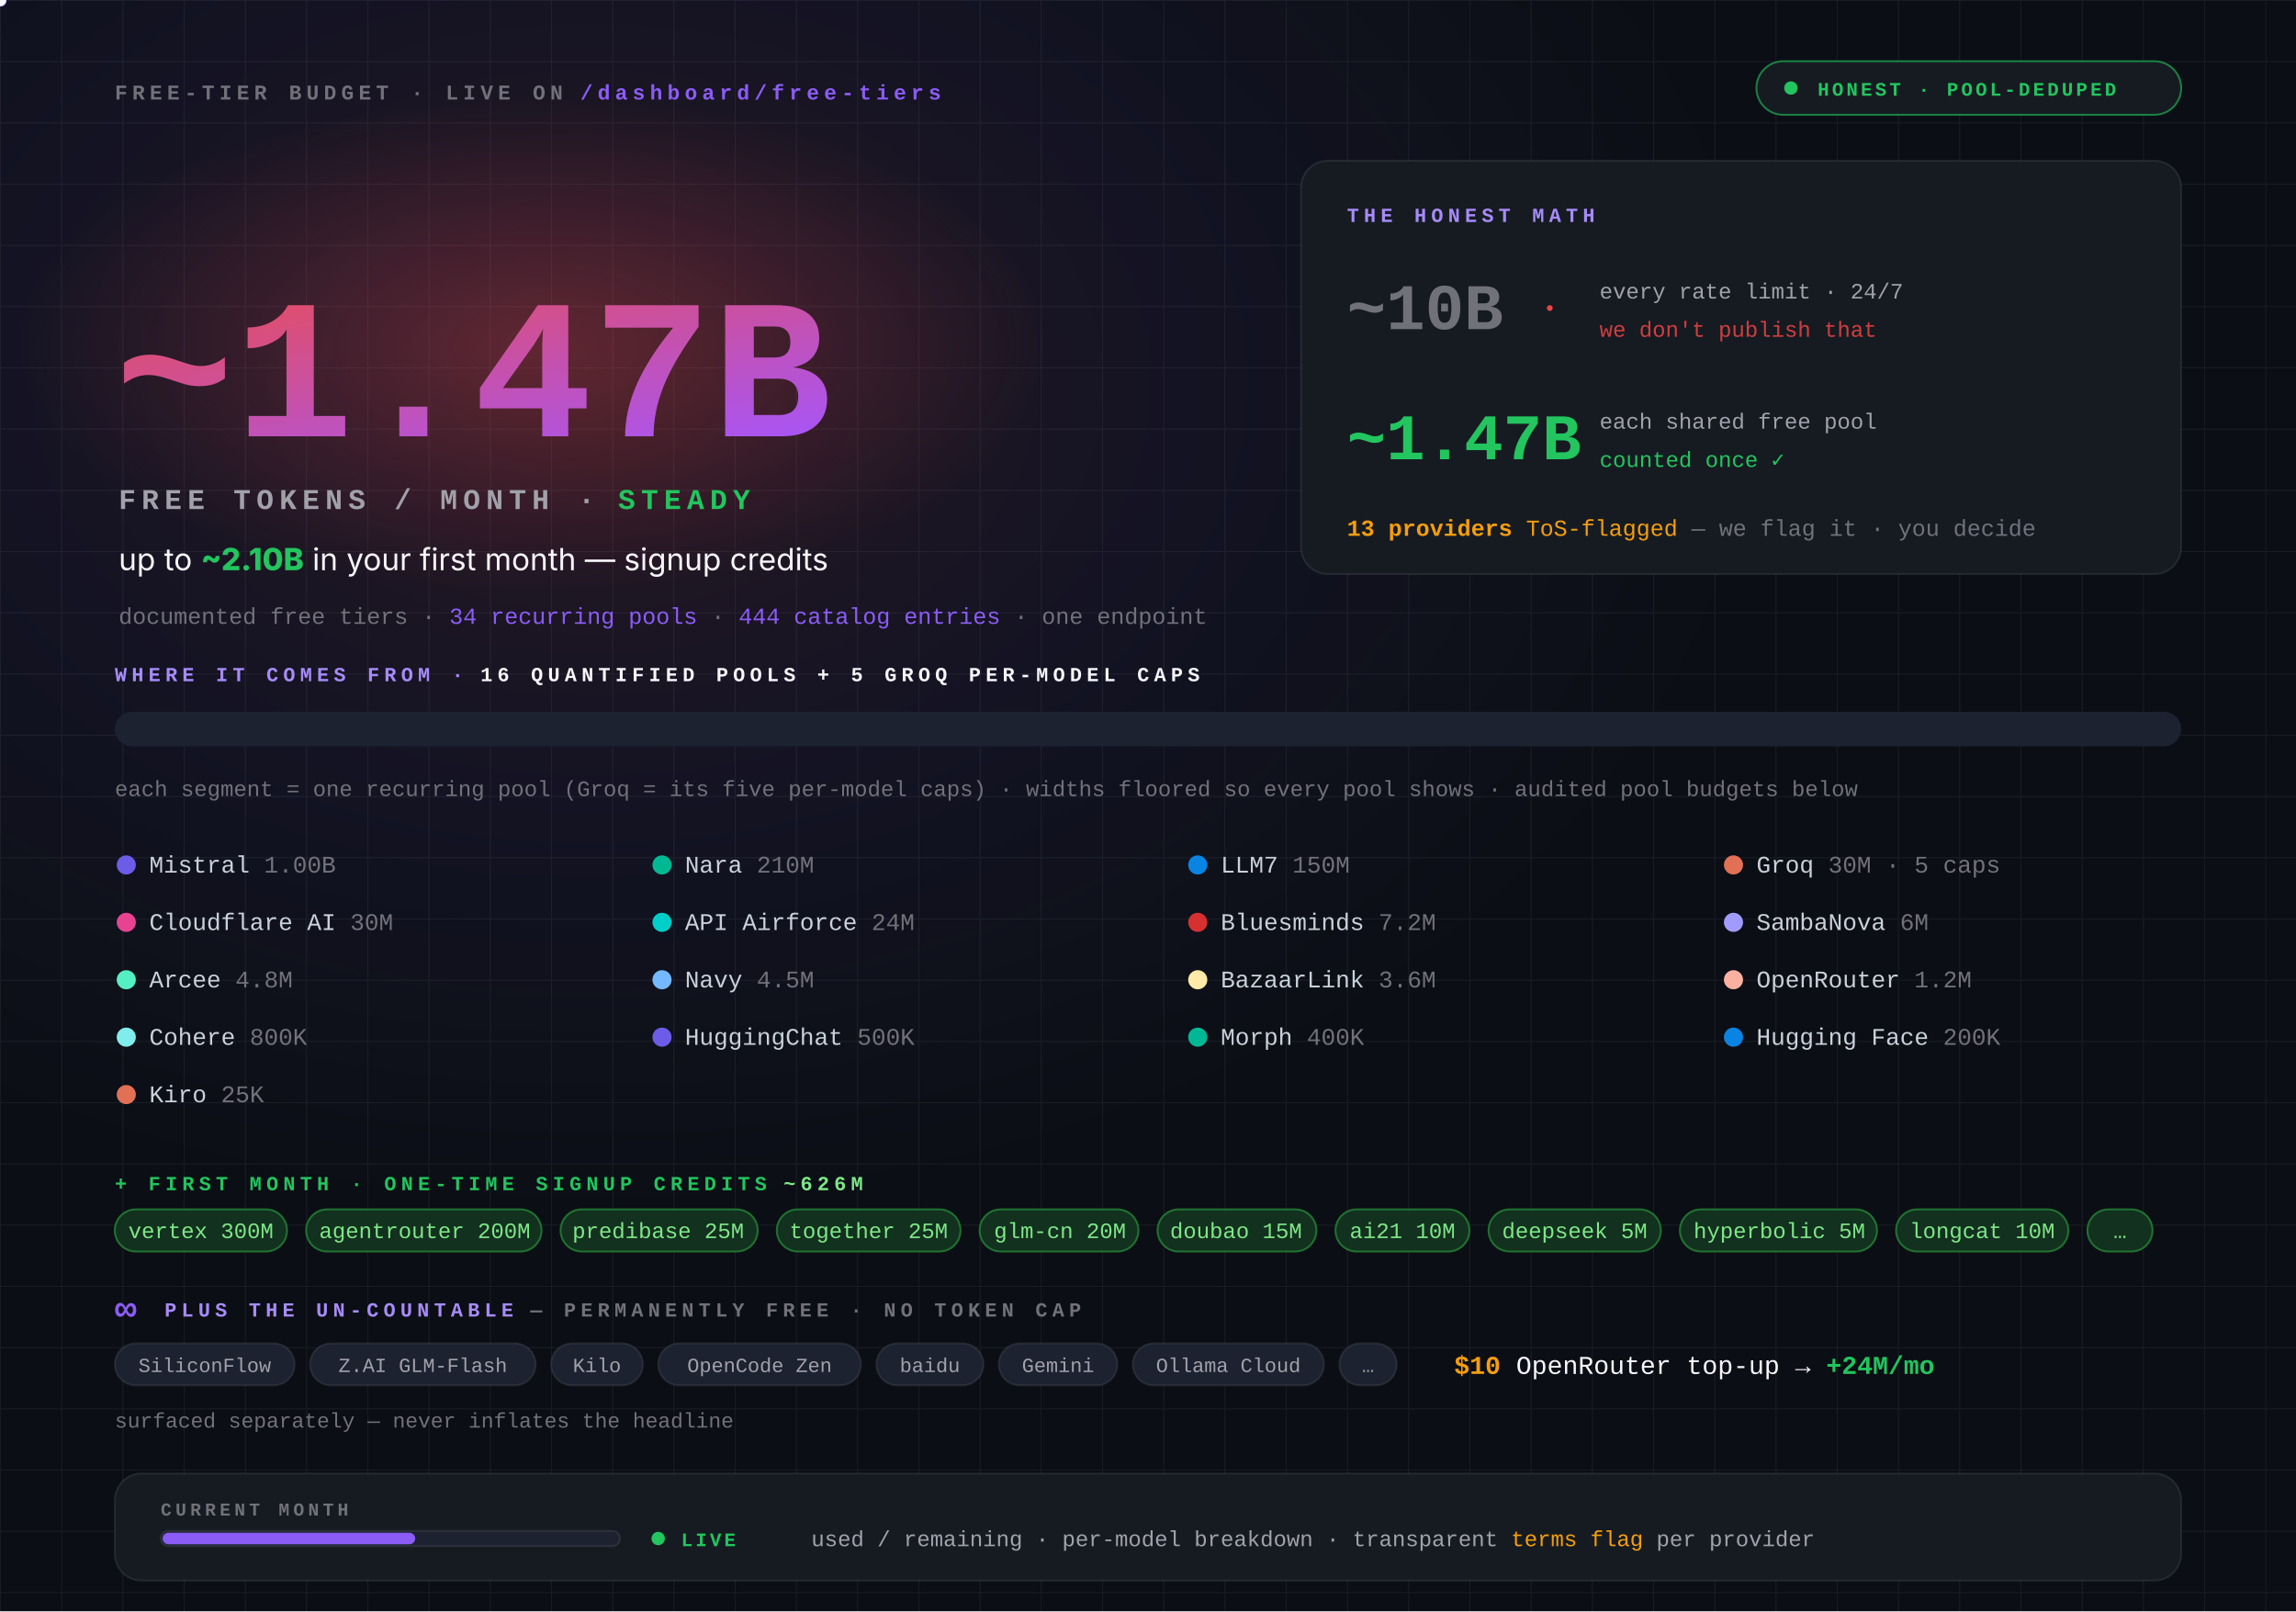
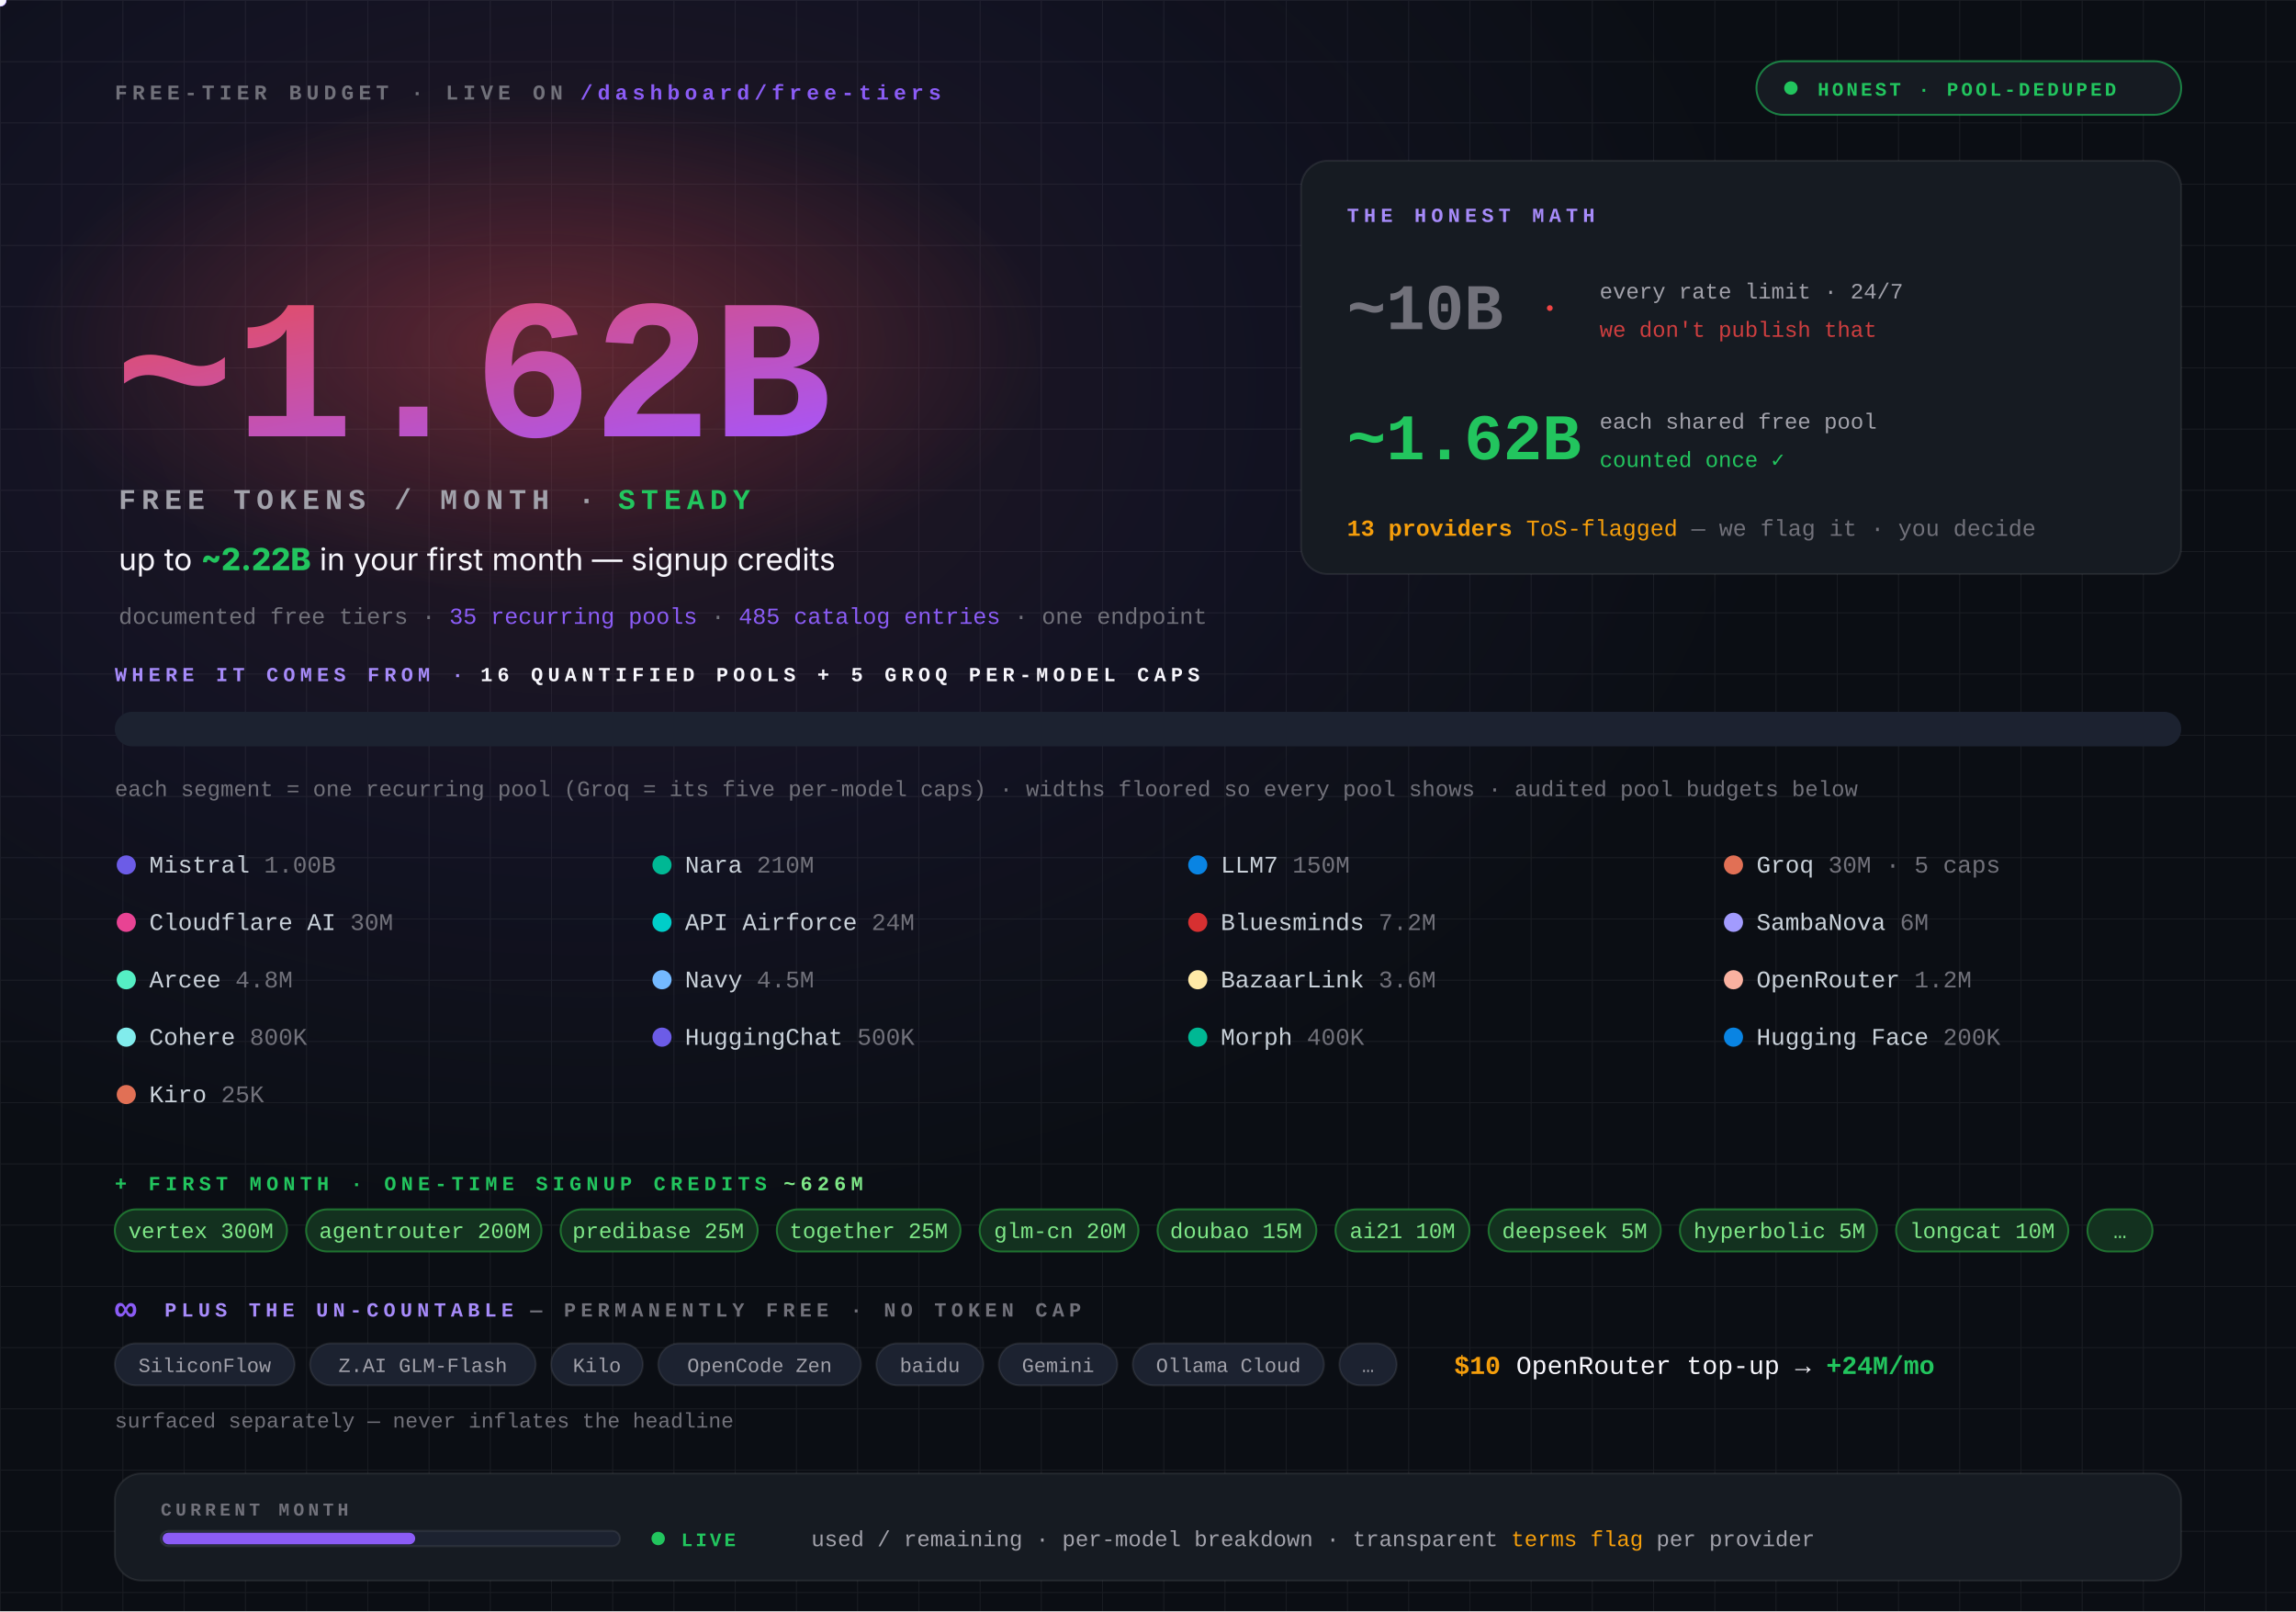
- <svg xmlns="http://www.w3.org/2000/svg" viewBox="0 0 1200 842" role="img" aria-label="AgentProxy free-tier budget: about 1.47 billion free tokens per month steady, up to about 2.10 billion in the first month with signup credits. The catalog contains 444 rows, 437 active and 7 discontinued, grouped into 34 recurring pool keys; 16 pools have a published positive monthly token budget and 18 have a zero, uncapped, or keyless budget. Honest pool-deduped math counts each shared free pool once; 13 providers carry a terms-of-service avoid flag. The 16 quantified pools plus five per-model Groq caps are Mistral 1 billion, Nara 210 million, LLM7 150 million, Groq 30 million across five per-model caps, Cloudflare AI 30 million, API Airforce 24 million, Bluesminds 7.2 million, SambaNova 6 million, Arcee 4.8 million, Navy 4.5 million, BazaarLink 3.6 million, OpenRouter 1.2 million, Cohere 800 thousand, HuggingChat 500 thousand, Morph 400 thousand, Hugging Face 200 thousand, and Kiro 25 thousand. One-time signup credits add about 626 million. Uncapped providers and the OpenRouter top-up boost are shown separately so they do not inflate the headline. A further 6 million behind regional identity verification (ModelScope) is also shown apart. Live usage remains available at /dashboard/free-tiers.">
+ <svg xmlns="http://www.w3.org/2000/svg" viewBox="0 0 1200 842" role="img" aria-label="AgentProxy free-tier budget: about 1.47 billion free tokens per month steady, up to about 2.10 billion in the first month with signup credits. The catalog contains 483 rows, 437 active and 7 discontinued, grouped into 35 recurring pool keys; 16 pools have a published positive monthly token budget and 18 have a zero, uncapped, or keyless budget. Honest pool-deduped math counts each shared free pool once; 13 providers carry a terms-of-service avoid flag. The 16 quantified pools plus five per-model Groq caps are Mistral 1 billion, Nara 210 million, LLM7 150 million, Groq 30 million across five per-model caps, Cloudflare AI 30 million, API Airforce 24 million, Bluesminds 7.2 million, SambaNova 6 million, Arcee 4.8 million, Navy 4.5 million, BazaarLink 3.6 million, OpenRouter 1.2 million, Cohere 800 thousand, HuggingChat 500 thousand, Morph 400 thousand, Hugging Face 200 thousand, and Kiro 25 thousand. One-time signup credits add about 626 million. Uncapped providers and the OpenRouter top-up boost are shown separately so they do not inflate the headline. A further 6 million behind regional identity verification (ModelScope) is also shown apart. Live usage remains available at /dashboard/free-tiers.">
  <defs>
    <pattern id="gridPaperF" width="32" height="32" patternUnits="userSpaceOnUse">
      <path d="M 32 0 L 0 0 0 32" fill="none" stroke="#ffffff" stroke-opacity="0.06" stroke-width="1" />
    </pattern>
    <radialGradient id="bgGlowF" cx="26%" cy="24%" r="52%">
      <stop offset="0%" stop-color="#e54d5e" stop-opacity="0.14" />
      <stop offset="55%" stop-color="#8b5cf6" stop-opacity="0.06" />
      <stop offset="100%" stop-color="#6366f1" stop-opacity="0" />
    </radialGradient>
    <linearGradient id="gradBrandF" x1="0" y1="0" x2="1" y2="1">
      <stop offset="0%" stop-color="#e54d5e" />
      <stop offset="100%" stop-color="#a855f7" />
    </linearGradient>
    <radialGradient id="heroGlowF" cx="50%" cy="50%" r="50%">
      <stop offset="0%" stop-color="#e54d5e" stop-opacity="0.30" />
      <stop offset="100%" stop-color="#e54d5e" stop-opacity="0" />
    </radialGradient>
    <path id="pTk1F" d="M 44,84 C 150,112 190,146 302,168" />
    <path id="pTk2F" d="M 30,310 C 136,290 176,240 296,206" />
    <path id="pTk3F" d="M 96,436 C 186,392 208,308 314,230" />
    <clipPath id="barShapeF">
      <rect x="60" y="372" width="1080" height="18" rx="9" />
    </clipPath>
    <clipPath id="barRevF">
      <rect x="60" y="372" width="0" height="18">
        <animate attributeName="width" values="1080;0;1080;1080" keyTimes="0;0.02;0.24;1" dur="10s" repeatCount="indefinite" />
      </rect>
    </clipPath>
  </defs>
  <rect width="1200" height="842" fill="#0b0e14" />
  <rect width="1200" height="842" fill="url(#gridPaperF)" />
  <rect width="1200" height="842" fill="url(#bgGlowF)" />
  <text x="60" y="52" font-family="Consolas, 'Courier New', monospace" font-size="11" letter-spacing="2.5" font-weight="700" fill="#71717a">FREE-TIER BUDGET · LIVE ON <tspan fill="#8b5cf6">/dashboard/free-tiers</tspan>
  </text>
  <g transform="translate(918, 32)">
    <rect width="222" height="28" rx="14" fill="#161b22" stroke="#22c55e" stroke-width="1" stroke-opacity="0.6" />
    <circle cx="18" cy="14" r="3.5" fill="#22c55e">
      <animate attributeName="opacity" values="1;0.35;1" dur="1.6s" repeatCount="indefinite" />
    </circle>
    <text x="32" y="18" font-family="Consolas, 'Courier New', monospace" font-size="10" letter-spacing="1.5" font-weight="700" fill="#22c55e">HONEST · POOL-DEDUPED</text>
  </g>
  <ellipse cx="280" cy="180" rx="270" ry="130" fill="url(#heroGlowF)">
    <animate attributeName="rx" values="250;290;250" dur="4s" repeatCount="indefinite" />
  </ellipse>
  <g fill="#a78bfa">
    <circle r="3.4">
      <animateMotion dur="2.4s" repeatCount="indefinite" begin="0s">
        <mpath href="#pTk1F" />
      </animateMotion>
      <animate attributeName="opacity" values="0;1;1;0" dur="2.4s" begin="0s" repeatCount="indefinite" />
    </circle>
    <circle r="3.4">
      <animateMotion dur="2.4s" repeatCount="indefinite" begin="0.8s">
        <mpath href="#pTk2F" />
      </animateMotion>
      <animate attributeName="opacity" values="0;1;1;0" dur="2.4s" begin="0.8s" repeatCount="indefinite" />
    </circle>
    <circle r="3.4">
      <animateMotion dur="2.4s" repeatCount="indefinite" begin="1.6s">
        <mpath href="#pTk3F" />
      </animateMotion>
      <animate attributeName="opacity" values="0;1;1;0" dur="2.4s" begin="1.6s" repeatCount="indefinite" />
    </circle>
  </g>
-   <text x="60" y="228" font-family="Consolas, 'Courier New', monospace" font-size="104" font-weight="800" fill="url(#gradBrandF)">~1.47B</text>
+   <text x="60" y="228" font-family="Consolas, 'Courier New', monospace" font-size="104" font-weight="800" fill="url(#gradBrandF)">~1.62B</text>
  <text x="62" y="266" font-family="Consolas, 'Courier New', monospace" font-size="15" letter-spacing="3" font-weight="700" fill="#a1a1aa">FREE TOKENS / MONTH · <tspan fill="#22c55e">STEADY</tspan>
  </text>
-   <text x="62" y="298" font-family="Inter, 'Segoe UI', Arial, Helvetica, system-ui, sans-serif" font-size="16" fill="#F7F6FC">up to <tspan font-weight="800" fill="#22c55e">~2.10B</tspan> in your first month — signup credits</text>
-   <text x="62" y="326" font-family="Consolas, 'Courier New', monospace" font-size="12" fill="#71717a">documented free tiers · <tspan fill="#8b5cf6">34 recurring pools</tspan> · <tspan fill="#8b5cf6">444 catalog entries</tspan> · one endpoint</text>
+   <text x="62" y="298" font-family="Inter, 'Segoe UI', Arial, Helvetica, system-ui, sans-serif" font-size="16" fill="#F7F6FC">up to <tspan font-weight="800" fill="#22c55e">~2.22B</tspan> in your first month — signup credits</text>
+   <text x="62" y="326" font-family="Consolas, 'Courier New', monospace" font-size="12" fill="#71717a">documented free tiers · <tspan fill="#8b5cf6">35 recurring pools</tspan> · <tspan fill="#8b5cf6">485 catalog entries</tspan> · one endpoint</text>
  <rect x="680" y="84" width="460" height="216" rx="14" fill="#161b22" stroke="#ffffff" stroke-opacity="0.08" stroke-width="1" />
  <text x="704" y="116" font-family="Consolas, 'Courier New', monospace" font-size="10.5" letter-spacing="2.5" font-weight="700" fill="#a78bfa">THE HONEST MATH</text>
  <text x="704" y="172" font-family="Consolas, 'Courier New', monospace" font-size="34" font-weight="800" fill="#71717a">~10B</text>
  <line x1="698" y1="161" x2="810" y2="161" stroke="#ef4444" stroke-width="3" stroke-linecap="round" stroke-dasharray="112" stroke-dashoffset="112">
    <animate attributeName="stroke-dashoffset" values="0;112;0;0" keyTimes="0;0.10;0.18;1" dur="10s" repeatCount="indefinite" />
  </line>
  <text x="836" y="156" font-family="Consolas, 'Courier New', monospace" font-size="11.5" fill="#a1a1aa">every rate limit · 24/7</text>
  <text x="836" y="176" font-family="Consolas, 'Courier New', monospace" font-size="11.5" fill="#ef4444" opacity="0.85">we don't publish that</text>
-   <text x="704" y="240" font-family="Consolas, 'Courier New', monospace" font-size="34" font-weight="800" fill="#22c55e">~1.47B</text>
+   <text x="704" y="240" font-family="Consolas, 'Courier New', monospace" font-size="34" font-weight="800" fill="#22c55e">~1.62B</text>
  <text x="836" y="224" font-family="Consolas, 'Courier New', monospace" font-size="11.5" fill="#a1a1aa">each shared free pool</text>
  <text x="836" y="244" font-family="Consolas, 'Courier New', monospace" font-size="11.5" fill="#22c55e">counted once ✓</text>
  <text x="704" y="280" font-family="Consolas, 'Courier New', monospace" font-size="12" fill="#f59e0b">
    <tspan font-weight="800">13 providers</tspan> ToS-flagged <tspan fill="#71717a">— we flag it · you decide</tspan>
  </text>
  <text x="60" y="356" font-family="Consolas, 'Courier New', monospace" font-size="10.5" letter-spacing="2.5" font-weight="700" fill="#a78bfa">WHERE IT COMES FROM · <tspan fill="#F7F6FC">16 QUANTIFIED POOLS + 5 GROQ PER-MODEL CAPS</tspan>
  </text>
  <g clip-path="url(#barShapeF)">
    <rect x="60" y="372" width="1080" height="18" fill="#1c2230" />
    <g clip-path="url(#barRevF)">
      <rect x="60.0" y="372" width="686.0" height="18" fill="#6c5ce7" />
      <rect x="747.0" y="372" width="139.7" height="18" fill="#00b894" />
      <rect x="887.7" y="372" width="99.8" height="18" fill="#0984e3" />
      <rect x="988.5" y="372" width="20.0" height="18" fill="#e17055" />
      <rect x="1009.5" y="372" width="20.0" height="18" fill="#e84393" />
      <rect x="1030.5" y="372" width="16.0" height="18" fill="#00cec9" />
      <rect x="1047.5" y="372" width="7.5" height="18" fill="#d63031" />
      <rect x="1056.0" y="372" width="7.5" height="18" fill="#a29bfe" />
      <rect x="1064.5" y="372" width="7.5" height="18" fill="#55efc4" />
      <rect x="1073.0" y="372" width="7.5" height="18" fill="#74b9ff" />
      <rect x="1081.5" y="372" width="7.5" height="18" fill="#ffeaa7" />
      <rect x="1090.0" y="372" width="7.5" height="18" fill="#fab1a0" />
      <rect x="1098.5" y="372" width="7.5" height="18" fill="#81ecec" />
      <rect x="1107.0" y="372" width="7.5" height="18" fill="#6c5ce7" />
      <rect x="1115.5" y="372" width="7.5" height="18" fill="#00b894" />
      <rect x="1124.0" y="372" width="7.5" height="18" fill="#0984e3" />
      <rect x="1132.5" y="372" width="7.5" height="18" fill="#e17055" />
    </g>
  </g>
  <circle r="3.2" fill="#F7F6FC">
    <animateMotion path="M 60,381 L 1140,381" keyPoints="0;0;1;1" keyTimes="0;0.02;0.24;1" calcMode="linear" dur="10s" repeatCount="indefinite" />
    <animate attributeName="opacity" values="0;1;1;0;0" keyTimes="0;0.02;0.23;0.26;1" dur="10s" repeatCount="indefinite" />
  </circle>
  <text x="60" y="416" font-family="Consolas, 'Courier New', monospace" font-size="11.5" fill="#71717a">each segment = one recurring pool (Groq = its five per-model caps) · widths floored so every pool shows · audited pool budgets below</text>
  <g font-family="Consolas, 'Courier New', monospace" font-size="12.5">
    <circle cx="66" cy="452" r="5" fill="#6c5ce7" />
    <text x="78" y="456" fill="#c9d1d9">Mistral <tspan fill="#71717a">1.00B</tspan>
    </text>
    <circle cx="346" cy="452" r="5" fill="#00b894" />
    <text x="358" y="456" fill="#c9d1d9">Nara <tspan fill="#71717a">210M</tspan>
    </text>
    <circle cx="626" cy="452" r="5" fill="#0984e3" />
    <text x="638" y="456" fill="#c9d1d9">LLM7 <tspan fill="#71717a">150M</tspan>
    </text>
    <circle cx="906" cy="452" r="5" fill="#e17055" />
    <text x="918" y="456" fill="#c9d1d9">Groq <tspan fill="#71717a">30M · 5 caps</tspan>
    </text>
    <circle cx="66" cy="482" r="5" fill="#e84393" />
    <text x="78" y="486" fill="#c9d1d9">Cloudflare AI <tspan fill="#71717a">30M</tspan>
    </text>
    <circle cx="346" cy="482" r="5" fill="#00cec9" />
    <text x="358" y="486" fill="#c9d1d9">API Airforce <tspan fill="#71717a">24M</tspan>
    </text>
    <circle cx="626" cy="482" r="5" fill="#d63031" />
    <text x="638" y="486" fill="#c9d1d9">Bluesminds <tspan fill="#71717a">7.2M</tspan>
    </text>
    <circle cx="906" cy="482" r="5" fill="#a29bfe" />
    <text x="918" y="486" fill="#c9d1d9">SambaNova <tspan fill="#71717a">6M</tspan>
    </text>
    <circle cx="66" cy="512" r="5" fill="#55efc4" />
    <text x="78" y="516" fill="#c9d1d9">Arcee <tspan fill="#71717a">4.8M</tspan>
    </text>
    <circle cx="346" cy="512" r="5" fill="#74b9ff" />
    <text x="358" y="516" fill="#c9d1d9">Navy <tspan fill="#71717a">4.5M</tspan>
    </text>
    <circle cx="626" cy="512" r="5" fill="#ffeaa7" />
    <text x="638" y="516" fill="#c9d1d9">BazaarLink <tspan fill="#71717a">3.6M</tspan>
    </text>
    <circle cx="906" cy="512" r="5" fill="#fab1a0" />
    <text x="918" y="516" fill="#c9d1d9">OpenRouter <tspan fill="#71717a">1.2M</tspan>
    </text>
    <circle cx="66" cy="542" r="5" fill="#81ecec" />
    <text x="78" y="546" fill="#c9d1d9">Cohere <tspan fill="#71717a">800K</tspan>
    </text>
    <circle cx="346" cy="542" r="5" fill="#6c5ce7" />
    <text x="358" y="546" fill="#c9d1d9">HuggingChat <tspan fill="#71717a">500K</tspan>
    </text>
    <circle cx="626" cy="542" r="5" fill="#00b894" />
    <text x="638" y="546" fill="#c9d1d9">Morph <tspan fill="#71717a">400K</tspan>
    </text>
    <circle cx="906" cy="542" r="5" fill="#0984e3" />
    <text x="918" y="546" fill="#c9d1d9">Hugging Face <tspan fill="#71717a">200K</tspan>
    </text>
    <circle cx="66" cy="572" r="5" fill="#e17055" />
    <text x="78" y="576" fill="#c9d1d9">Kiro <tspan fill="#71717a">25K</tspan>
    </text>
  </g>
  <text x="60" y="622" font-family="Consolas, 'Courier New', monospace" font-size="10.5" letter-spacing="2.5" font-weight="700" fill="#22c55e">+ FIRST MONTH · ONE-TIME SIGNUP CREDITS <tspan fill="#7ee787">~626M</tspan>
  </text>
  <g font-family="Consolas, 'Courier New', monospace">
    <rect x="60" y="632" width="90" height="22" rx="11" fill="#13311f" stroke="#238636" stroke-opacity="0.8" />
    <text x="105" y="647" font-size="11.5" fill="#7ee787" text-anchor="middle">vertex 300M</text>
    <rect x="160" y="632" width="123" height="22" rx="11" fill="#13311f" stroke="#238636" stroke-opacity="0.8" />
    <text x="222" y="647" font-size="11.5" fill="#7ee787" text-anchor="middle">agentrouter 200M</text>
    <rect x="293" y="632" width="103" height="22" rx="11" fill="#13311f" stroke="#238636" stroke-opacity="0.8" />
    <text x="344" y="647" font-size="11.5" fill="#7ee787" text-anchor="middle">predibase 25M</text>
    <rect x="406" y="632" width="96" height="22" rx="11" fill="#13311f" stroke="#238636" stroke-opacity="0.8" />
    <text x="454" y="647" font-size="11.5" fill="#7ee787" text-anchor="middle">together 25M</text>
    <rect x="512" y="632" width="83" height="22" rx="11" fill="#13311f" stroke="#238636" stroke-opacity="0.8" />
    <text x="554" y="647" font-size="11.5" fill="#7ee787" text-anchor="middle">glm-cn 20M</text>
    <rect x="605" y="632" width="83" height="22" rx="11" fill="#13311f" stroke="#238636" stroke-opacity="0.8" />
    <text x="646" y="647" font-size="11.5" fill="#7ee787" text-anchor="middle">doubao 15M</text>
    <rect x="698" y="632" width="70" height="22" rx="11" fill="#13311f" stroke="#238636" stroke-opacity="0.8" />
    <text x="733" y="647" font-size="11.5" fill="#7ee787" text-anchor="middle">ai21 10M</text>
    <rect x="778" y="632" width="90" height="22" rx="11" fill="#13311f" stroke="#238636" stroke-opacity="0.8" />
    <text x="823" y="647" font-size="11.5" fill="#7ee787" text-anchor="middle">deepseek 5M</text>
    <rect x="878" y="632" width="103" height="22" rx="11" fill="#13311f" stroke="#238636" stroke-opacity="0.8" />
    <text x="930" y="647" font-size="11.5" fill="#7ee787" text-anchor="middle">hyperbolic 5M</text>
    <rect x="991" y="632" width="90" height="22" rx="11" fill="#13311f" stroke="#238636" stroke-opacity="0.8" />
    <text x="1036" y="647" font-size="11.5" fill="#7ee787" text-anchor="middle">longcat 10M</text>
    <rect x="1091" y="632" width="34" height="22" rx="11" fill="#13311f" stroke="#238636" stroke-opacity="0.8" />
    <text x="1108" y="647" font-size="11.5" fill="#7ee787" text-anchor="middle">…</text>
  </g>
  <text x="60" y="690" font-family="Consolas, 'Courier New', monospace" font-size="19" font-weight="800" fill="#8b5cf6">∞<animate attributeName="opacity" values="1;0.55;1" dur="4s" repeatCount="indefinite" />
  </text>
  <text x="86" y="688" font-family="Consolas, 'Courier New', monospace" font-size="10.5" letter-spacing="2.5" font-weight="700" fill="#a78bfa">PLUS THE UN-COUNTABLE <tspan fill="#71717a">— PERMANENTLY FREE · NO TOKEN CAP</tspan>
  </text>
  <g font-family="Consolas, 'Courier New', monospace" font-size="10.5" fill="#a1a1aa">
    <rect x="60" y="702" width="94" height="22" rx="11" fill="#1c2230" stroke="#ffffff" stroke-opacity="0.08" />
    <text x="107" y="717" text-anchor="middle">SiliconFlow</text>
    <rect x="162" y="702" width="118" height="22" rx="11" fill="#1c2230" stroke="#ffffff" stroke-opacity="0.08" />
    <text x="221" y="717" text-anchor="middle">Z.AI GLM-Flash</text>
    <rect x="288" y="702" width="48" height="22" rx="11" fill="#1c2230" stroke="#ffffff" stroke-opacity="0.08" />
    <text x="312" y="717" text-anchor="middle">Kilo</text>
    <rect x="344" y="702" width="106" height="22" rx="11" fill="#1c2230" stroke="#ffffff" stroke-opacity="0.08" />
    <text x="397" y="717" text-anchor="middle">OpenCode Zen</text>
    <rect x="458" y="702" width="56" height="22" rx="11" fill="#1c2230" stroke="#ffffff" stroke-opacity="0.08" />
    <text x="486" y="717" text-anchor="middle">baidu</text>
    <rect x="522" y="702" width="62" height="22" rx="11" fill="#1c2230" stroke="#ffffff" stroke-opacity="0.08" />
    <text x="553" y="717" text-anchor="middle">Gemini</text>
    <rect x="592" y="702" width="100" height="22" rx="11" fill="#1c2230" stroke="#ffffff" stroke-opacity="0.08" />
    <text x="642" y="717" text-anchor="middle">Ollama Cloud</text>
    <rect x="700" y="702" width="30" height="22" rx="11" fill="#1c2230" stroke="#ffffff" stroke-opacity="0.08" />
    <text x="715" y="717" text-anchor="middle">…</text>
  </g>
  <text x="760" y="718" font-family="Consolas, 'Courier New', monospace" font-size="13.5" fill="#F7F6FC">
    <tspan fill="#f59e0b" font-weight="700">$10</tspan> OpenRouter top-up → <tspan fill="#22c55e" font-weight="700">+24M/mo</tspan>
  </text>
  <text x="60" y="746" font-family="Consolas, 'Courier New', monospace" font-size="11" fill="#71717a">surfaced separately — never inflates the headline</text>
  <rect x="60" y="770" width="1080" height="56" rx="14" fill="#161b22" stroke="#ffffff" stroke-opacity="0.08" stroke-width="1" />
  <text x="84" y="792" font-family="Consolas, 'Courier New', monospace" font-size="9.5" letter-spacing="2" font-weight="700" fill="#71717a">CURRENT MONTH</text>
  <rect x="84" y="800" width="240" height="8" rx="4" fill="#1c2230" stroke="#ffffff" stroke-opacity="0.08" stroke-width="1" />
  <rect x="85" y="801" width="132" height="6" rx="3" fill="#8b5cf6" />
  <circle r="2.6" fill="#F7F6FC">
    <animateMotion path="M 85,804 L 217,804" dur="3s" repeatCount="indefinite" />
    <animate attributeName="opacity" values="0;1;1;0" dur="3s" repeatCount="indefinite" />
  </circle>
  <circle cx="344" cy="804" r="3.5" fill="#22c55e">
    <animate attributeName="opacity" values="1;0.3;1" dur="1.2s" repeatCount="indefinite" />
  </circle>
  <text x="356" y="808" font-family="Consolas, 'Courier New', monospace" font-size="10" letter-spacing="1.5" font-weight="700" fill="#22c55e">LIVE</text>
  <text x="424" y="808" font-family="Consolas, 'Courier New', monospace" font-size="11.5" fill="#a1a1aa">used / remaining · per-model breakdown · transparent <tspan fill="#f59e0b">terms flag</tspan> per provider</text>
</svg>
